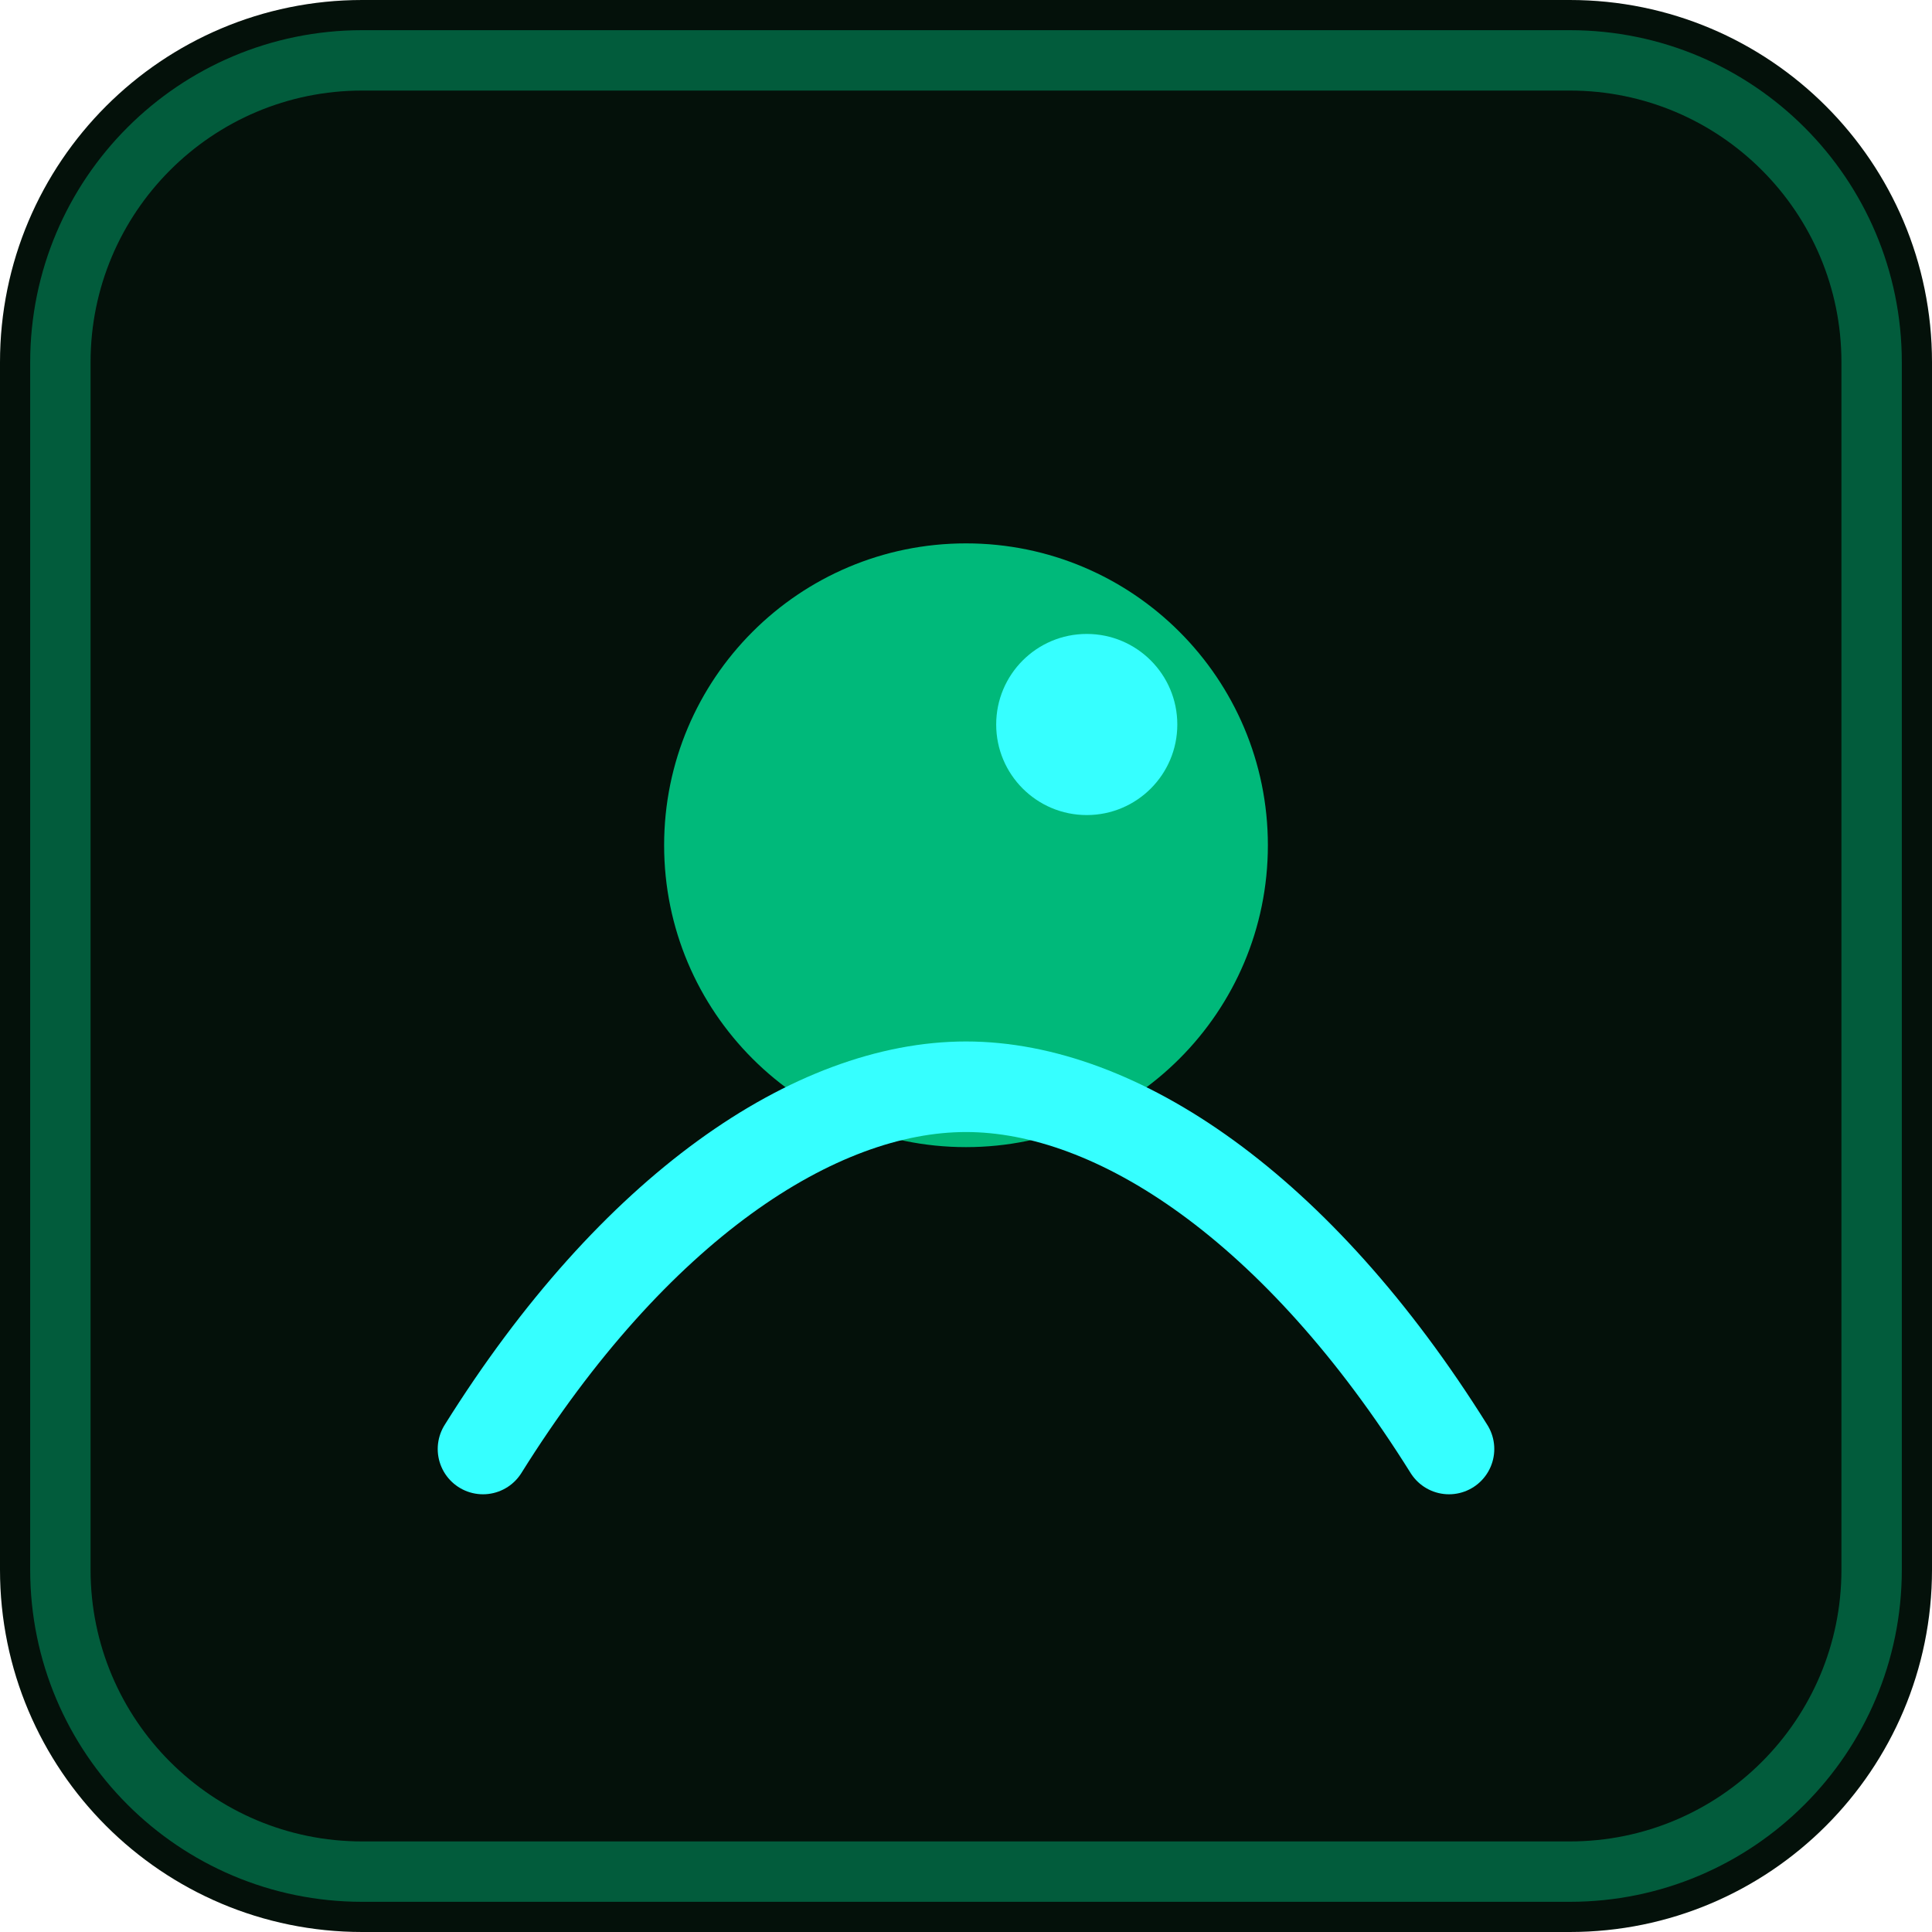
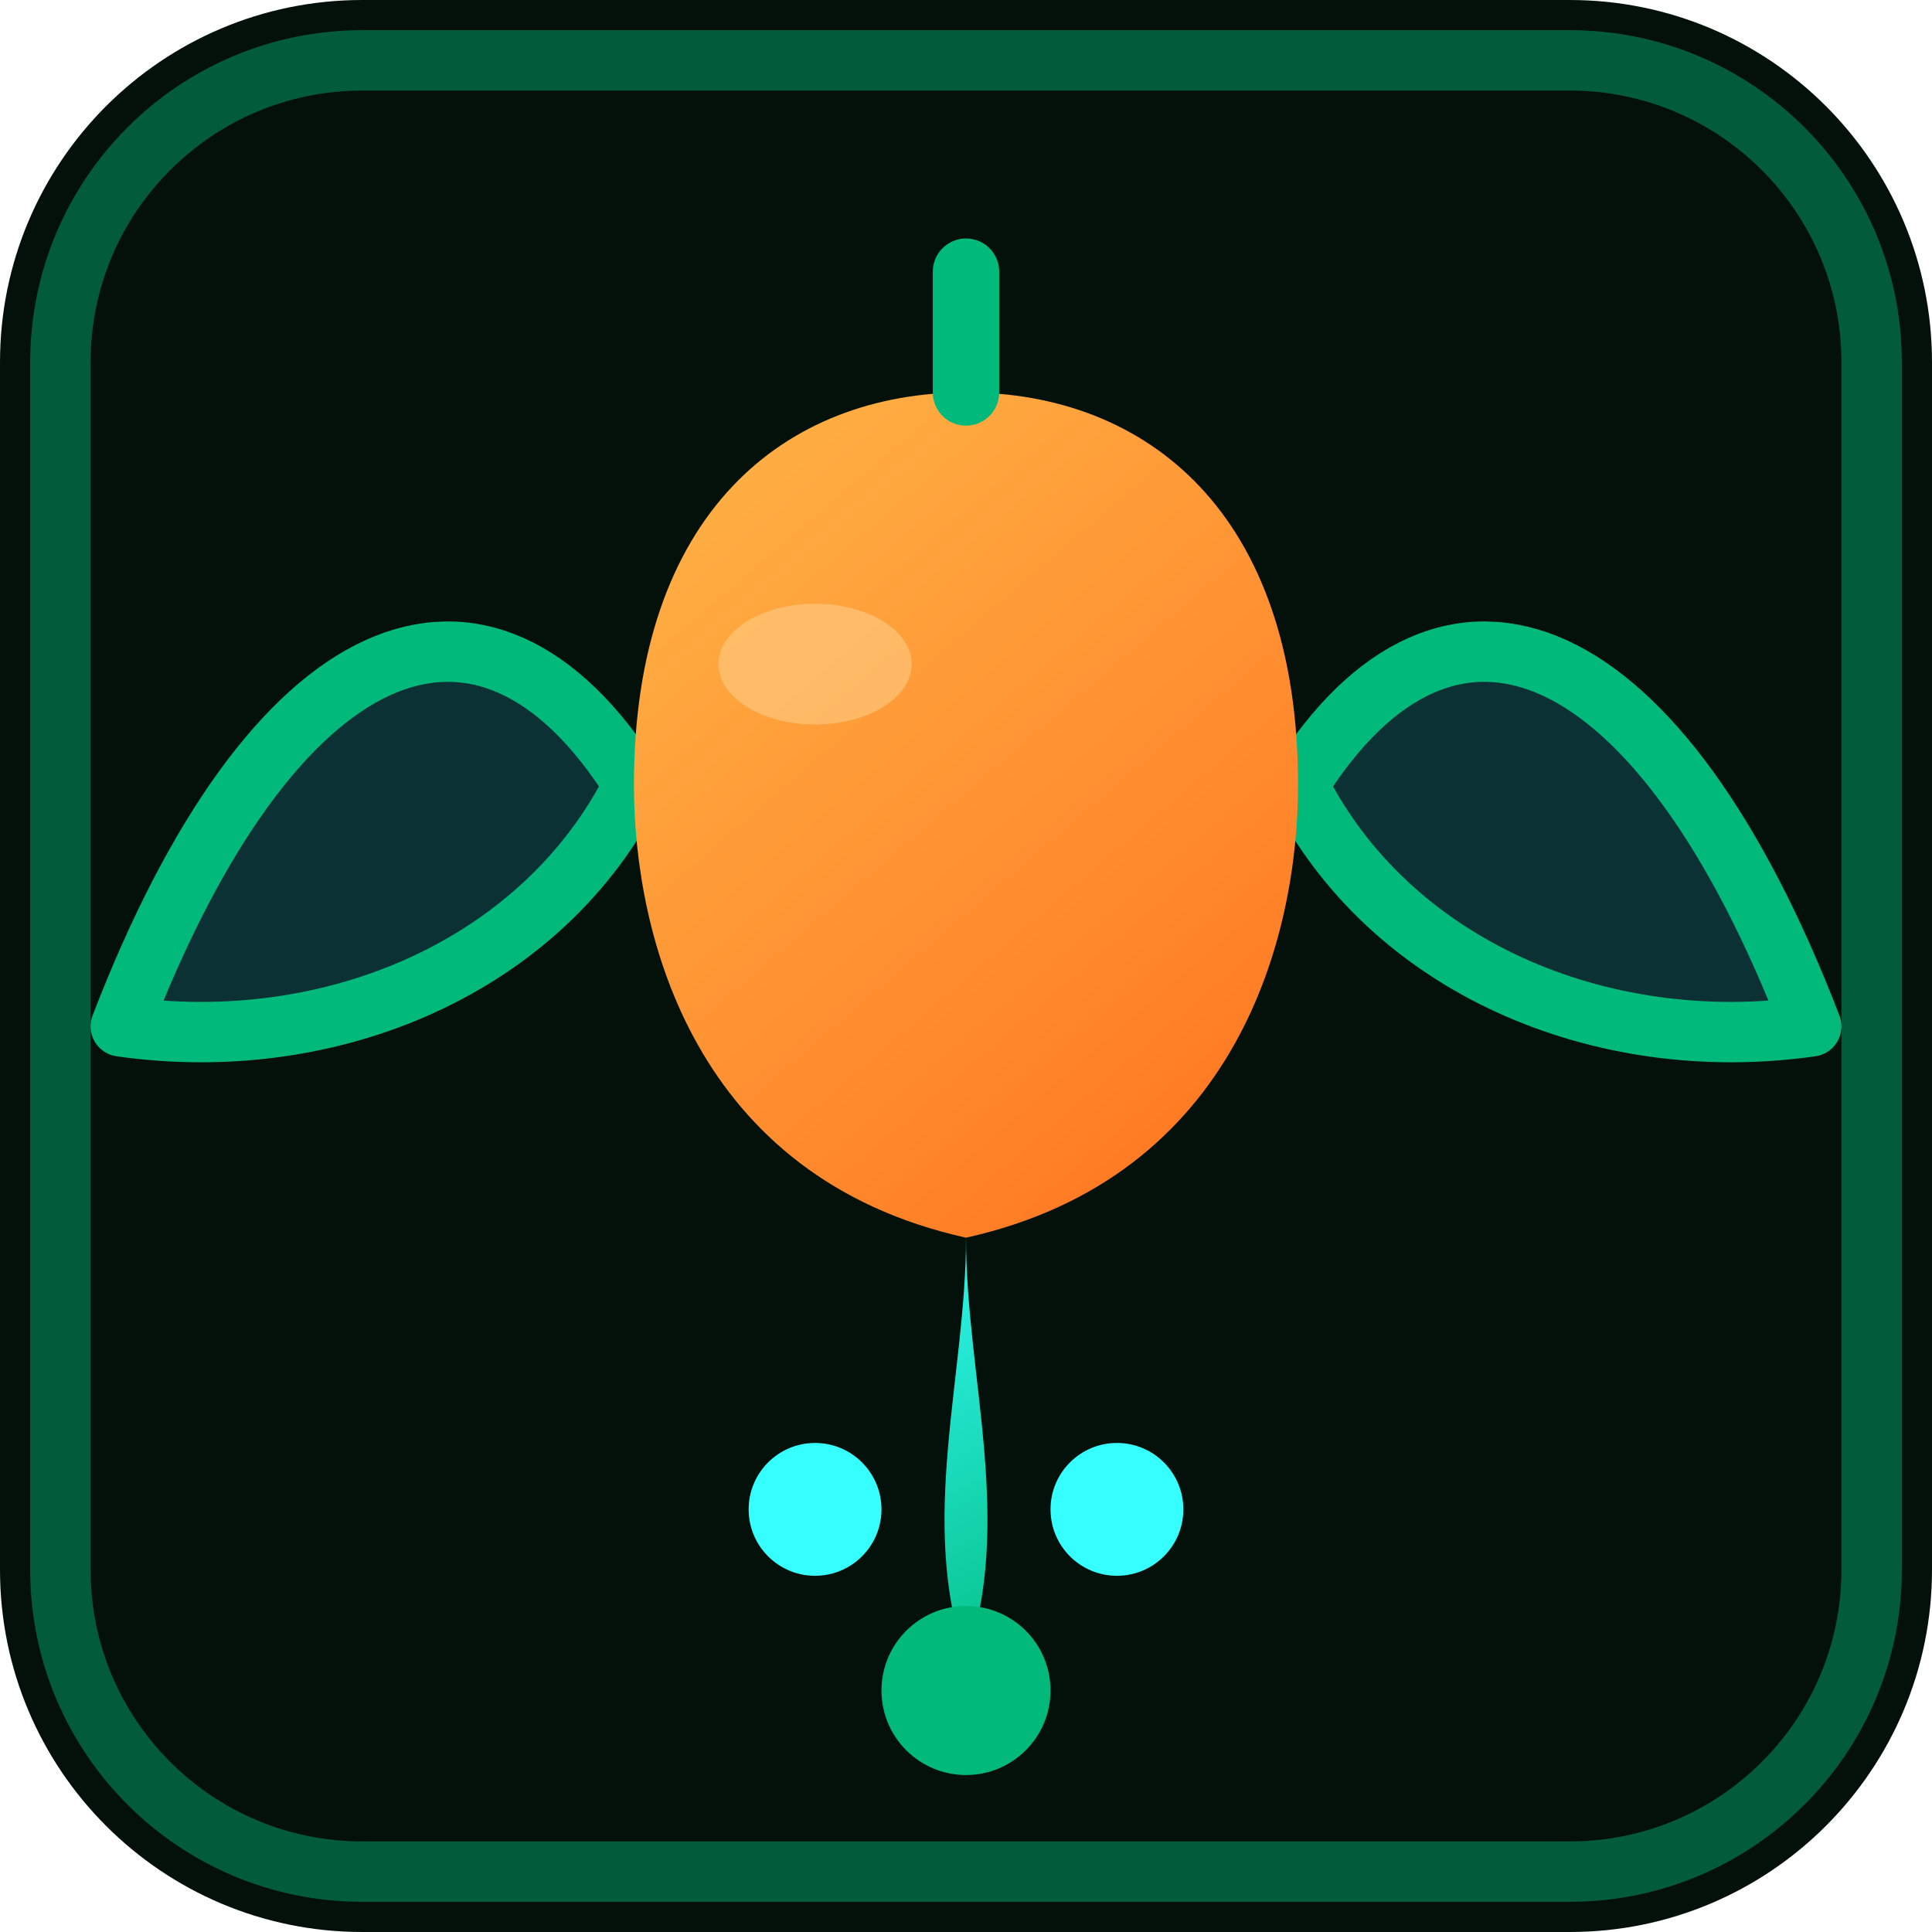
<svg xmlns="http://www.w3.org/2000/svg" viewBox="0 0 32 32" fill="none">
+   <defs>
+     <linearGradient id="orangeGradSm" x1="10" y1="8" x2="22" y2="22" gradientUnits="userSpaceOnUse">
+       <stop stop-color="#FFB347" />
+       <stop offset="1" stop-color="#FF6B1A" />
+     </linearGradient>
+     <linearGradient id="juiceGradSm" x1="14" y1="20" x2="18" y2="28" gradientUnits="userSpaceOnUse">
+       <stop stop-color="#36FFFF" />
+       <stop offset="1" stop-color="#00B97A" />
+     </linearGradient>
+   </defs>
  <rect width="32" height="32" rx="6" fill="#04110A" />
  <rect x="1" y="1" width="30" height="30" rx="5" stroke="#00B97A" stroke-opacity="0.45" />
-   <circle cx="16" cy="14" r="5" fill="#00B97A" />
-   <circle cx="18" cy="12" r="1.5" fill="#36FFFF" />
-   <path d="M8 24c2.5-4 5.5-6 8-6s5.5 2 8 6" stroke="#36FFFF" stroke-width="1.5" stroke-linecap="round" />
+   <path d="M2 17C4.5 10.5 8 9 10.5 13C9 16 5.5 17.5 2 17Z" fill="#0B3135" stroke="#00B97A" stroke-width="1" stroke-linejoin="round" />
+   <path d="M30 17C27.5 10.5 24 9 21.5 13C23 16 26.5 17.5 30 17Z" fill="#0B3135" stroke="#00B97A" stroke-width="1" stroke-linejoin="round" />
+   <path d="M10.5 13C10.5 8.5 13 6.5 16 6.5C19 6.5 21.5 8.5 21.5 13C21.5 15.5 20.5 19.5 16 20.5C11.5 19.5 10.5 15.5 10.5 13Z" fill="url(#orangeGradSm)" />
+   <ellipse cx="13.5" cy="11" rx="1.6" ry="1" fill="#FFD08A" opacity="0.55" />
+   <path d="M16 6.5V4.5" stroke="#00B97A" stroke-width="1.1" stroke-linecap="round" />
+   <path d="M16 20.5C16 22.8 15.2 25.2 16 27.5C16.8 25.2 16 22.8 16 20.5Z" fill="url(#juiceGradSm)" />
+   <circle cx="13.5" cy="25" r="1.1" fill="#36FFFF" />
+   <circle cx="18.5" cy="25" r="1.1" fill="#36FFFF" />
+   <circle cx="16" cy="28" r="1.4" fill="#00B97A" />
</svg>
